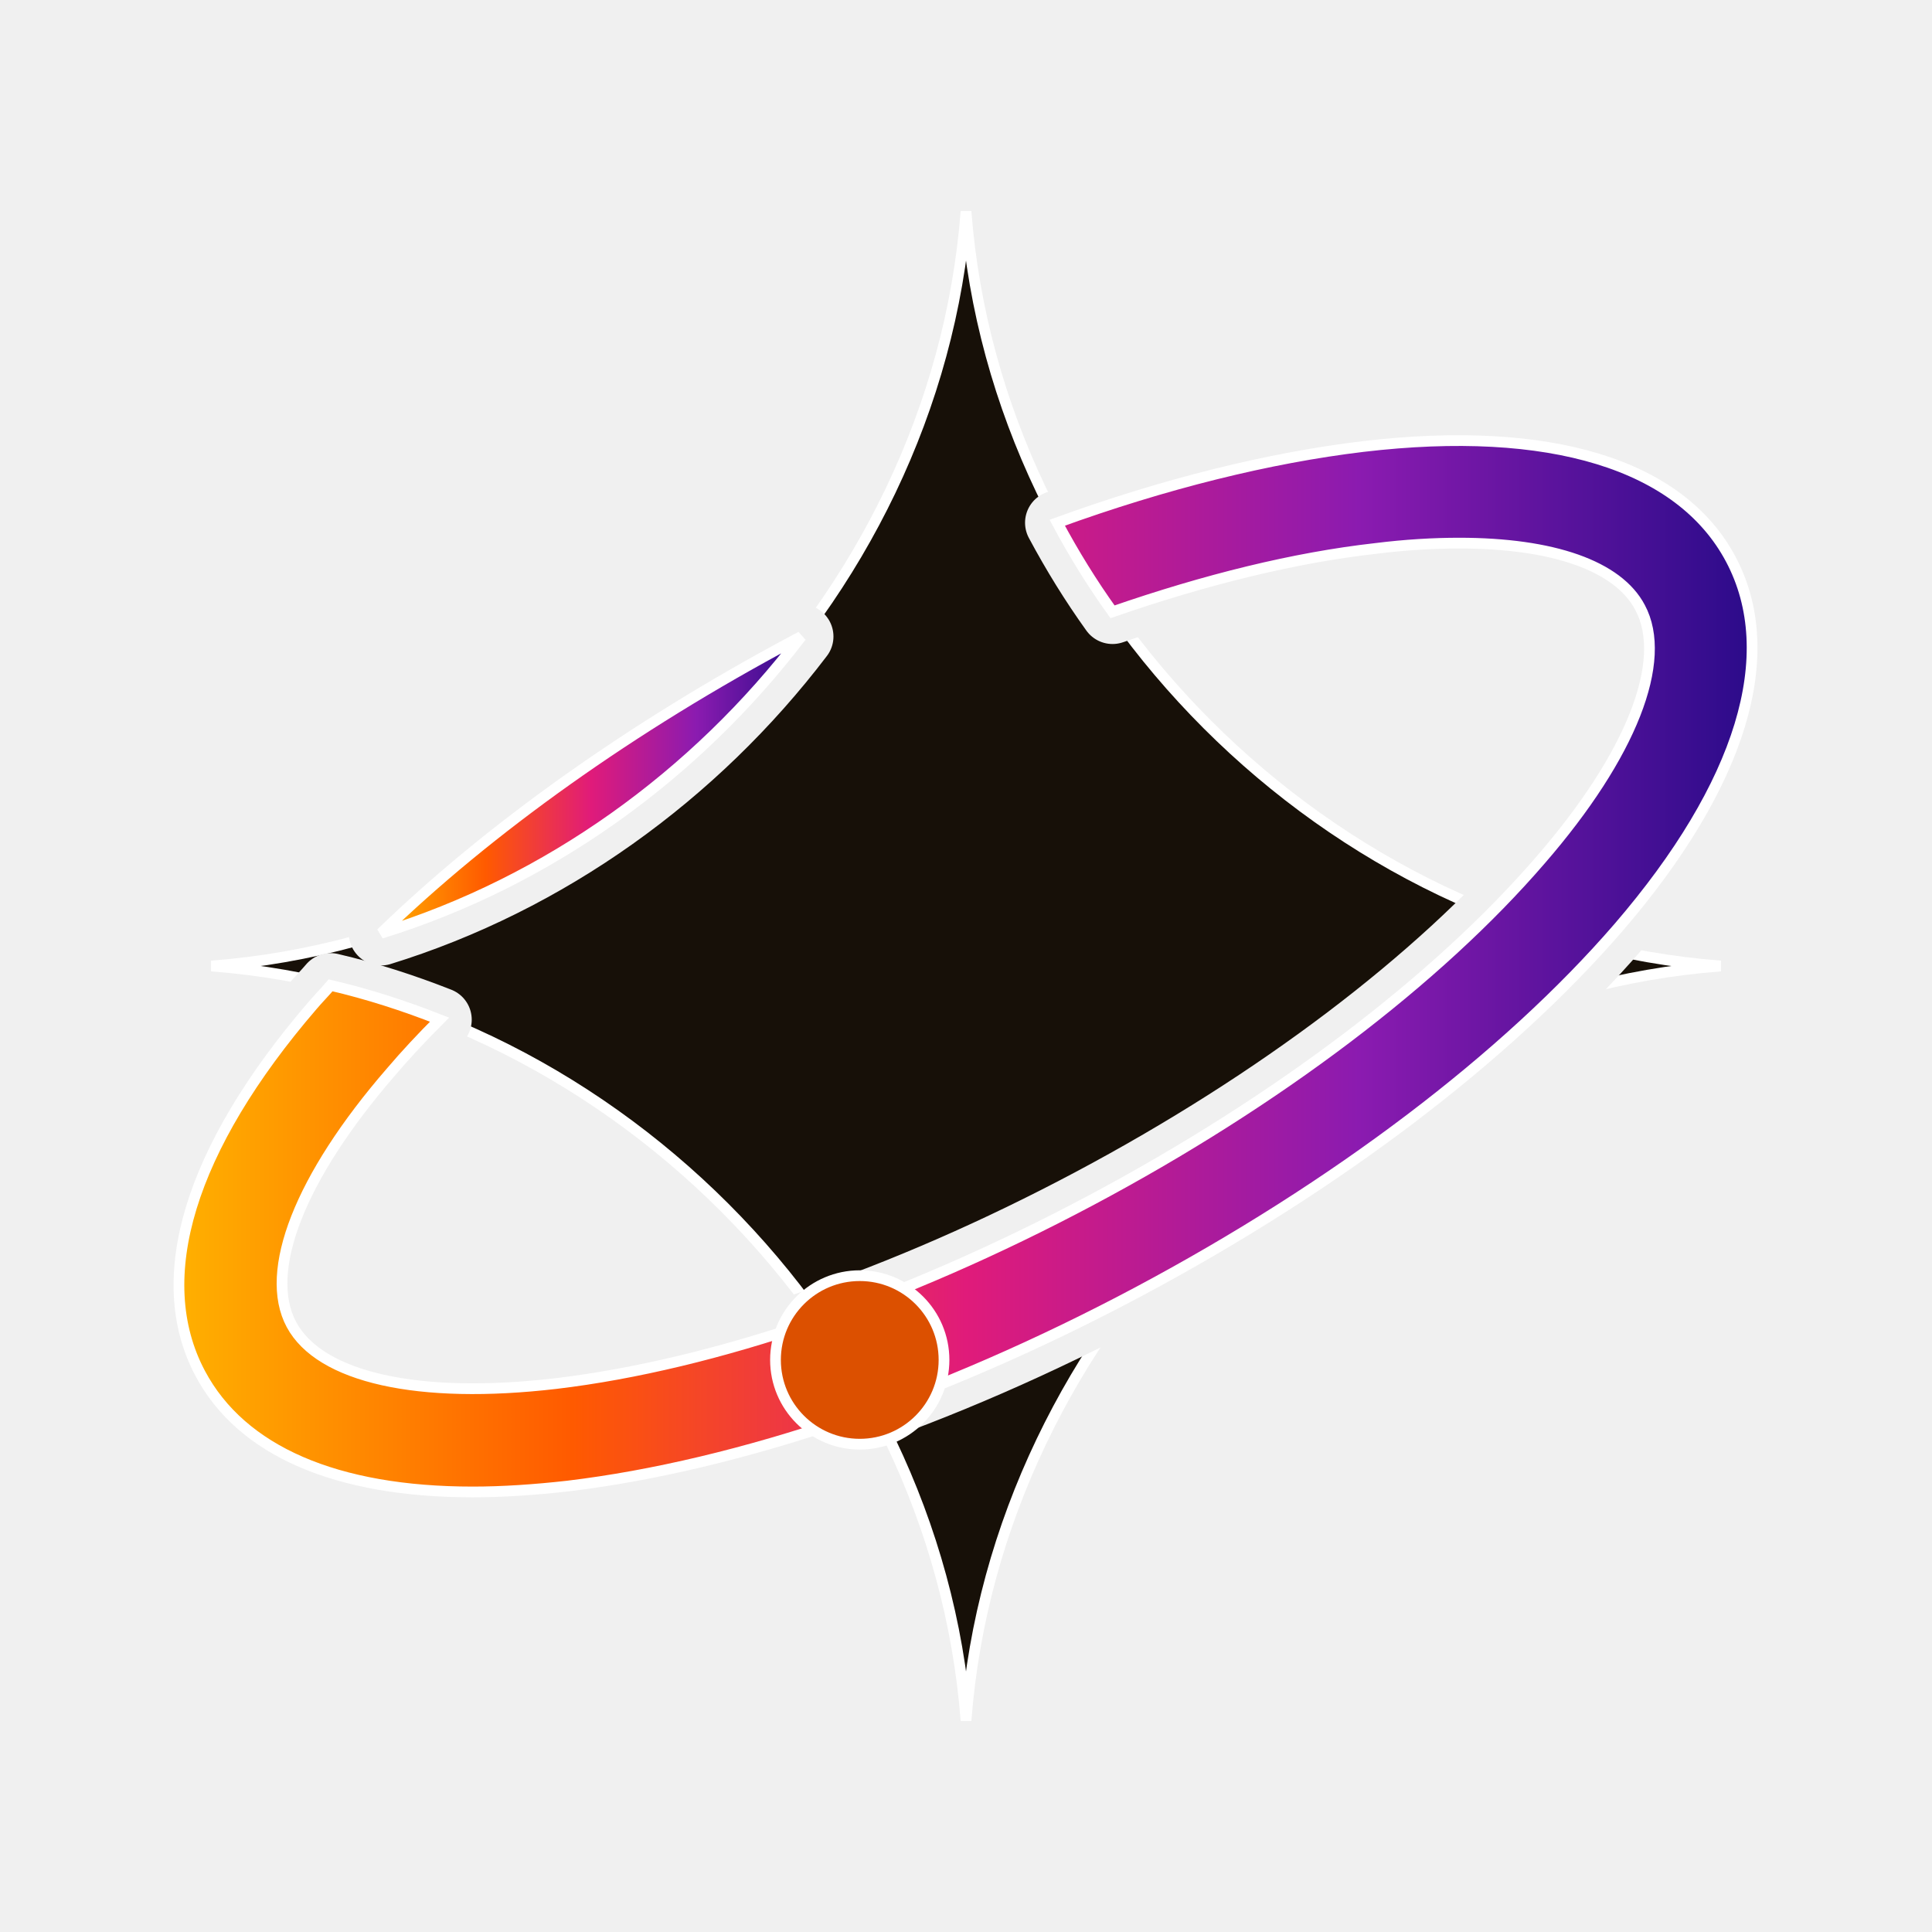
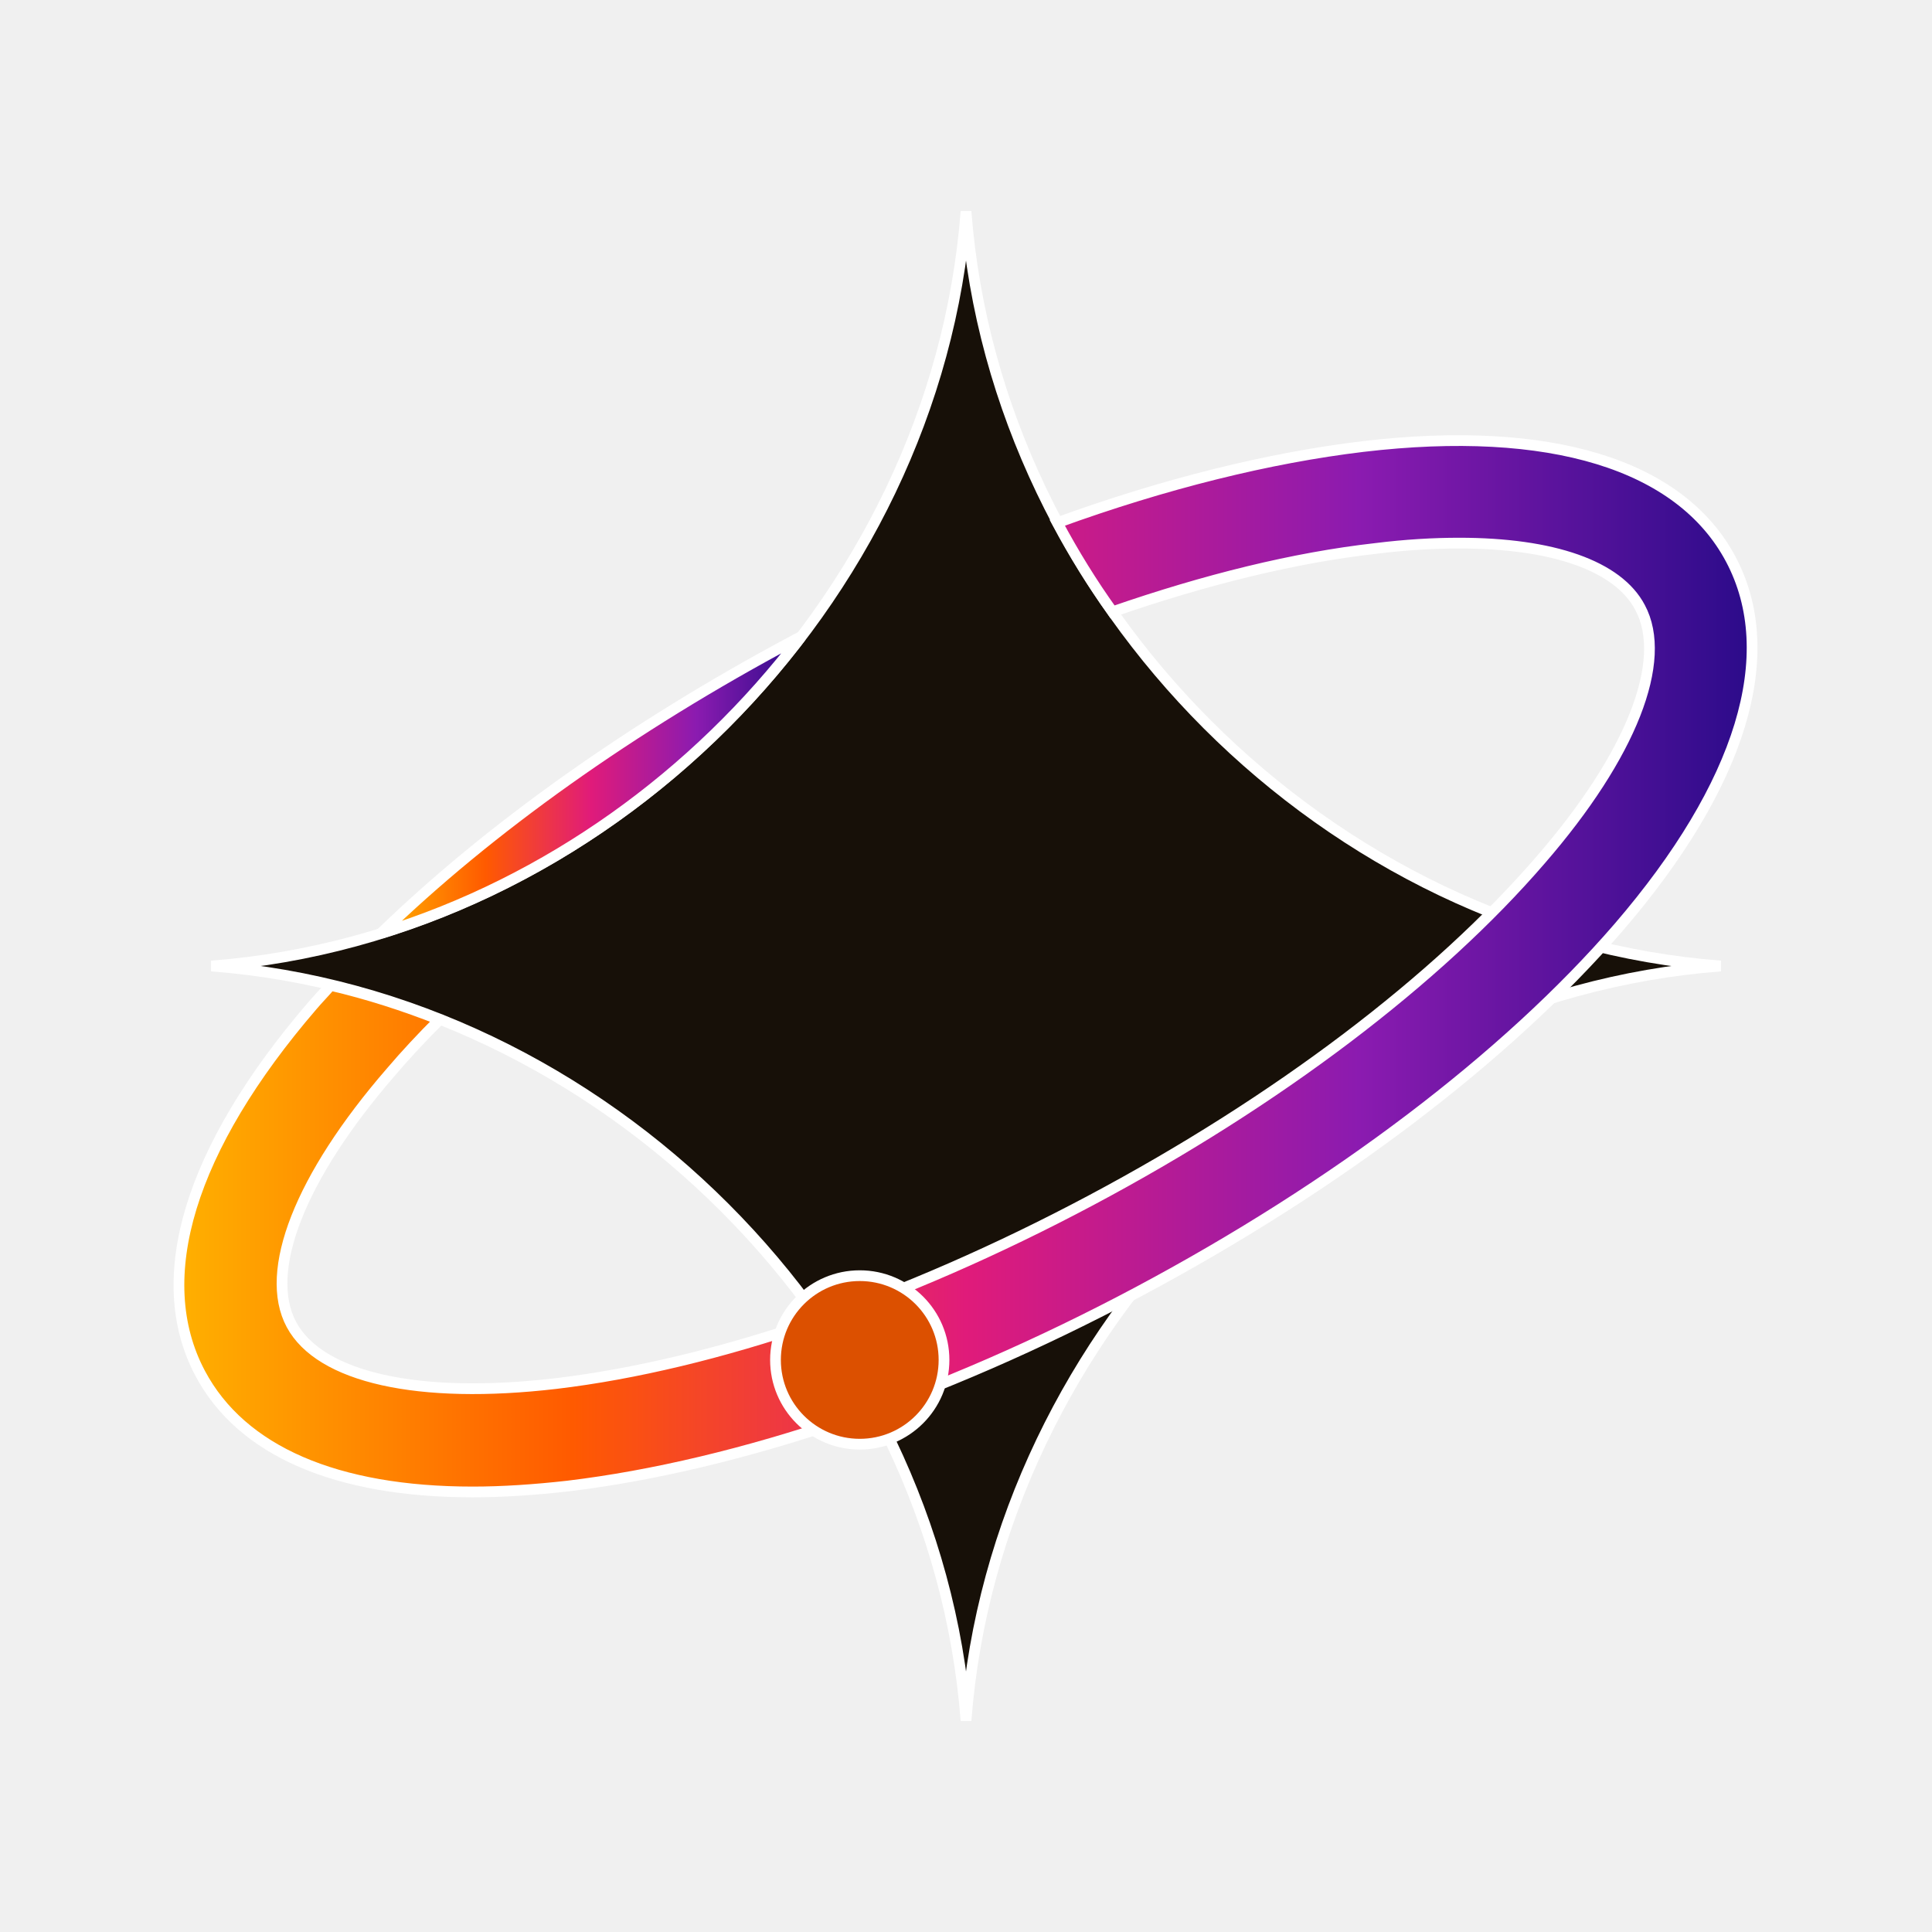
<svg xmlns="http://www.w3.org/2000/svg" width="64" height="64" viewBox="0 0 64 64" role="img">
  <defs>
    <linearGradient id="spec" x1="10" y1="6" x2="54" y2="58" gradientUnits="userSpaceOnUse">
      <stop offset="0" stop-color="#ffb000" />
      <stop offset=".27" stop-color="#ff6a00" />
      <stop offset=".52" stop-color="#e01b7a" />
      <stop offset=".74" stop-color="#8b1bb0" />
      <stop offset="1" stop-color="#2b0b8a" />
    </linearGradient>
-     <linearGradient id="specwide" x1="0" y1="0" x2="1" y2="1">
+     <linearGradient id="specwide" x1="0" y1="0" x2="1" y2="0">
      <stop offset="0" stop-color="#ffb000" />
      <stop offset=".25" stop-color="#ff5a00" />
      <stop offset=".5" stop-color="#d81b7a" />
      <stop offset=".75" stop-color="#7b1fa2" />
      <stop offset="1" stop-color="#2b0b8a" />
    </linearGradient>
  </defs>
  <g transform="translate(0.00 0.00) scale(0.17778)">
    <defs>
-       <linearGradient id="g1m16" gradientUnits="userSpaceOnUse" x1="70.949" y1="146.286" x2="149.285" y2="146.286">
+       <linearGradient id="g1m15" gradientUnits="userSpaceOnUse" x1="70.949" y1="146.286" x2="149.285" y2="146.286">
        <stop offset="0" stop-color="#FFB000" />
        <stop offset="0.25" stop-color="#FF5A00" />
        <stop offset="0.5" stop-color="#E01B7A" />
        <stop offset="0.75" stop-color="#8B1BB0" />
        <stop offset="1" stop-color="#2B0B8A" />
      </linearGradient>
-       <linearGradient id="g2m16" gradientUnits="userSpaceOnUse" x1="33.495" y1="180" x2="326.505" y2="180">
+       <linearGradient id="g2m15" gradientUnits="userSpaceOnUse" x1="33.495" y1="180" x2="326.505" y2="180">
        <stop offset="0" stop-color="#FFB000" />
        <stop offset="0.25" stop-color="#FF5A00" />
        <stop offset="0.5" stop-color="#E01B7A" />
        <stop offset="0.75" stop-color="#8B1BB0" />
        <stop offset="1" stop-color="#2B0B8A" />
      </linearGradient>
    </defs>
-     <mask id="kom16" maskUnits="userSpaceOnUse" x="-20" y="-20" width="400" height="400">
-       <rect x="-20" y="-20" width="400" height="400" fill="#fff" />
-       <path d="M149.3,118.6c-0.5,0.3-1,0.5-1.5,0.8c-30,16-56.7,35-76.8,54.5C102.1,164.3,129.6,144.5,149.3,118.6z" fill="#000" stroke="#000" stroke-width="12" stroke-linejoin="round" />
-       <path d="M322.5,104.2c-9.4-17.7-33.7-25.1-68.5-21c-17.5,2.1-36.9,6.9-57,14.2c3.1,5.8,6.5,11.3,10.3,16.6c17.3-6,33.9-10.1,49-11.8c5.6-0.7,10.8-1,15.6-1c17.4,0,29.6,4.2,33.7,12c5.3,9.9-1.6,27.5-18.5,47c-19.3,22.4-49.1,45-83.9,63.5c-34.8,18.5-70.2,30.6-99.6,34.1c-25.6,3-44-1.1-49.3-11c-5.3-9.9,1.6-27.5,18.5-47c2.8-3.3,5.9-6.6,9.1-9.8c-6.6-2.6-13.4-4.8-20.3-6.4c-1.1,1.3-2.3,2.5-3.4,3.8c-22.8,26.5-30.3,50.8-20.9,68.5c7.7,14.5,25.4,22.1,50.8,22.1c5.5,0,11.5-0.4,17.7-1.1c31.7-3.8,69.5-16.6,106.3-36.2c36.8-19.6,68.6-43.7,89.5-67.9C324.5,146.2,331.9,121.9,322.5,104.2z" fill="#000" stroke="#000" stroke-width="12" stroke-linejoin="round" />
-     </mask>
-     <path d="M180,39.4c-5.6,73.1-67.5,135-140.6,140.6c73.1,5.6,135,67.5,140.6,140.6c5.6-73.1,67.5-135,140.6-140.6C247.5,174.4,185.6,112.5,180,39.4z" fill="#171008" stroke="#FFFFFF" stroke-width="2" mask="url(#kom16)" />
-     <path d="M149.3,118.6c-0.5,0.3-1,0.5-1.5,0.8c-30,16-56.7,35-76.8,54.5C102.1,164.3,129.6,144.5,149.3,118.6z" fill="url(#g1m16)" stroke="#FFFFFF" stroke-width="2" />
-     <path d="M322.5,104.2c-9.4-17.7-33.7-25.1-68.5-21c-17.5,2.1-36.9,6.9-57,14.2c3.1,5.8,6.5,11.3,10.3,16.6c17.3-6,33.9-10.1,49-11.8c5.6-0.7,10.8-1,15.6-1c17.4,0,29.6,4.2,33.7,12c5.3,9.9-1.6,27.5-18.5,47c-19.3,22.4-49.1,45-83.9,63.5c-34.8,18.5-70.2,30.6-99.6,34.1c-25.6,3-44-1.1-49.3-11c-5.3-9.9,1.6-27.5,18.5-47c2.8-3.3,5.9-6.6,9.1-9.8c-6.6-2.6-13.4-4.8-20.3-6.4c-1.1,1.3-2.3,2.5-3.4,3.8c-22.8,26.5-30.3,50.8-20.9,68.5c7.7,14.5,25.4,22.1,50.8,22.1c5.5,0,11.5-0.4,17.7-1.1c31.7-3.8,69.5-16.6,106.3-36.2c36.8-19.6,68.6-43.7,89.5-67.9C324.5,146.2,331.9,121.9,322.5,104.2z" fill="url(#g2m16)" stroke="#FFFFFF" stroke-width="2" />
+     <path d="M180,39.4c-5.6,73.1-67.5,135-140.6,140.6c73.1,5.6,135,67.5,140.6,140.6c5.6-73.1,67.5-135,140.6-140.6C247.5,174.4,185.6,112.5,180,39.4z" fill="#171008" stroke="#FFFFFF" stroke-width="2" />
+     <path d="M149.3,118.6c-0.5,0.3-1,0.5-1.5,0.8c-30,16-56.7,35-76.8,54.5C102.1,164.3,129.6,144.5,149.3,118.6z" fill="url(#g1m15)" stroke="#FFFFFF" stroke-width="2" />
+     <path d="M322.5,104.2c-9.4-17.7-33.7-25.1-68.5-21c-17.5,2.1-36.9,6.9-57,14.2c3.1,5.8,6.5,11.3,10.3,16.6c17.3-6,33.9-10.1,49-11.8c5.6-0.7,10.8-1,15.6-1c17.4,0,29.6,4.2,33.7,12c5.3,9.9-1.6,27.5-18.5,47c-19.3,22.4-49.1,45-83.9,63.5c-34.8,18.5-70.2,30.6-99.6,34.1c-25.6,3-44-1.1-49.3-11c-5.3-9.9,1.6-27.5,18.5-47c2.8-3.3,5.9-6.6,9.1-9.8c-6.6-2.6-13.4-4.8-20.3-6.4c-1.1,1.3-2.3,2.5-3.4,3.8c-22.8,26.5-30.3,50.8-20.9,68.5c7.7,14.5,25.4,22.1,50.8,22.1c5.5,0,11.5-0.4,17.7-1.1c31.7-3.8,69.5-16.6,106.3-36.2c36.8-19.6,68.6-43.7,89.5-67.9C324.5,146.2,331.9,121.9,322.5,104.2z" fill="url(#g2m15)" stroke="#FFFFFF" stroke-width="2" />
    <circle cx="160.2" cy="253.4" r="15.7" fill="#dc5000" stroke="#FFFFFF" stroke-width="2" />
  </g>
</svg>
